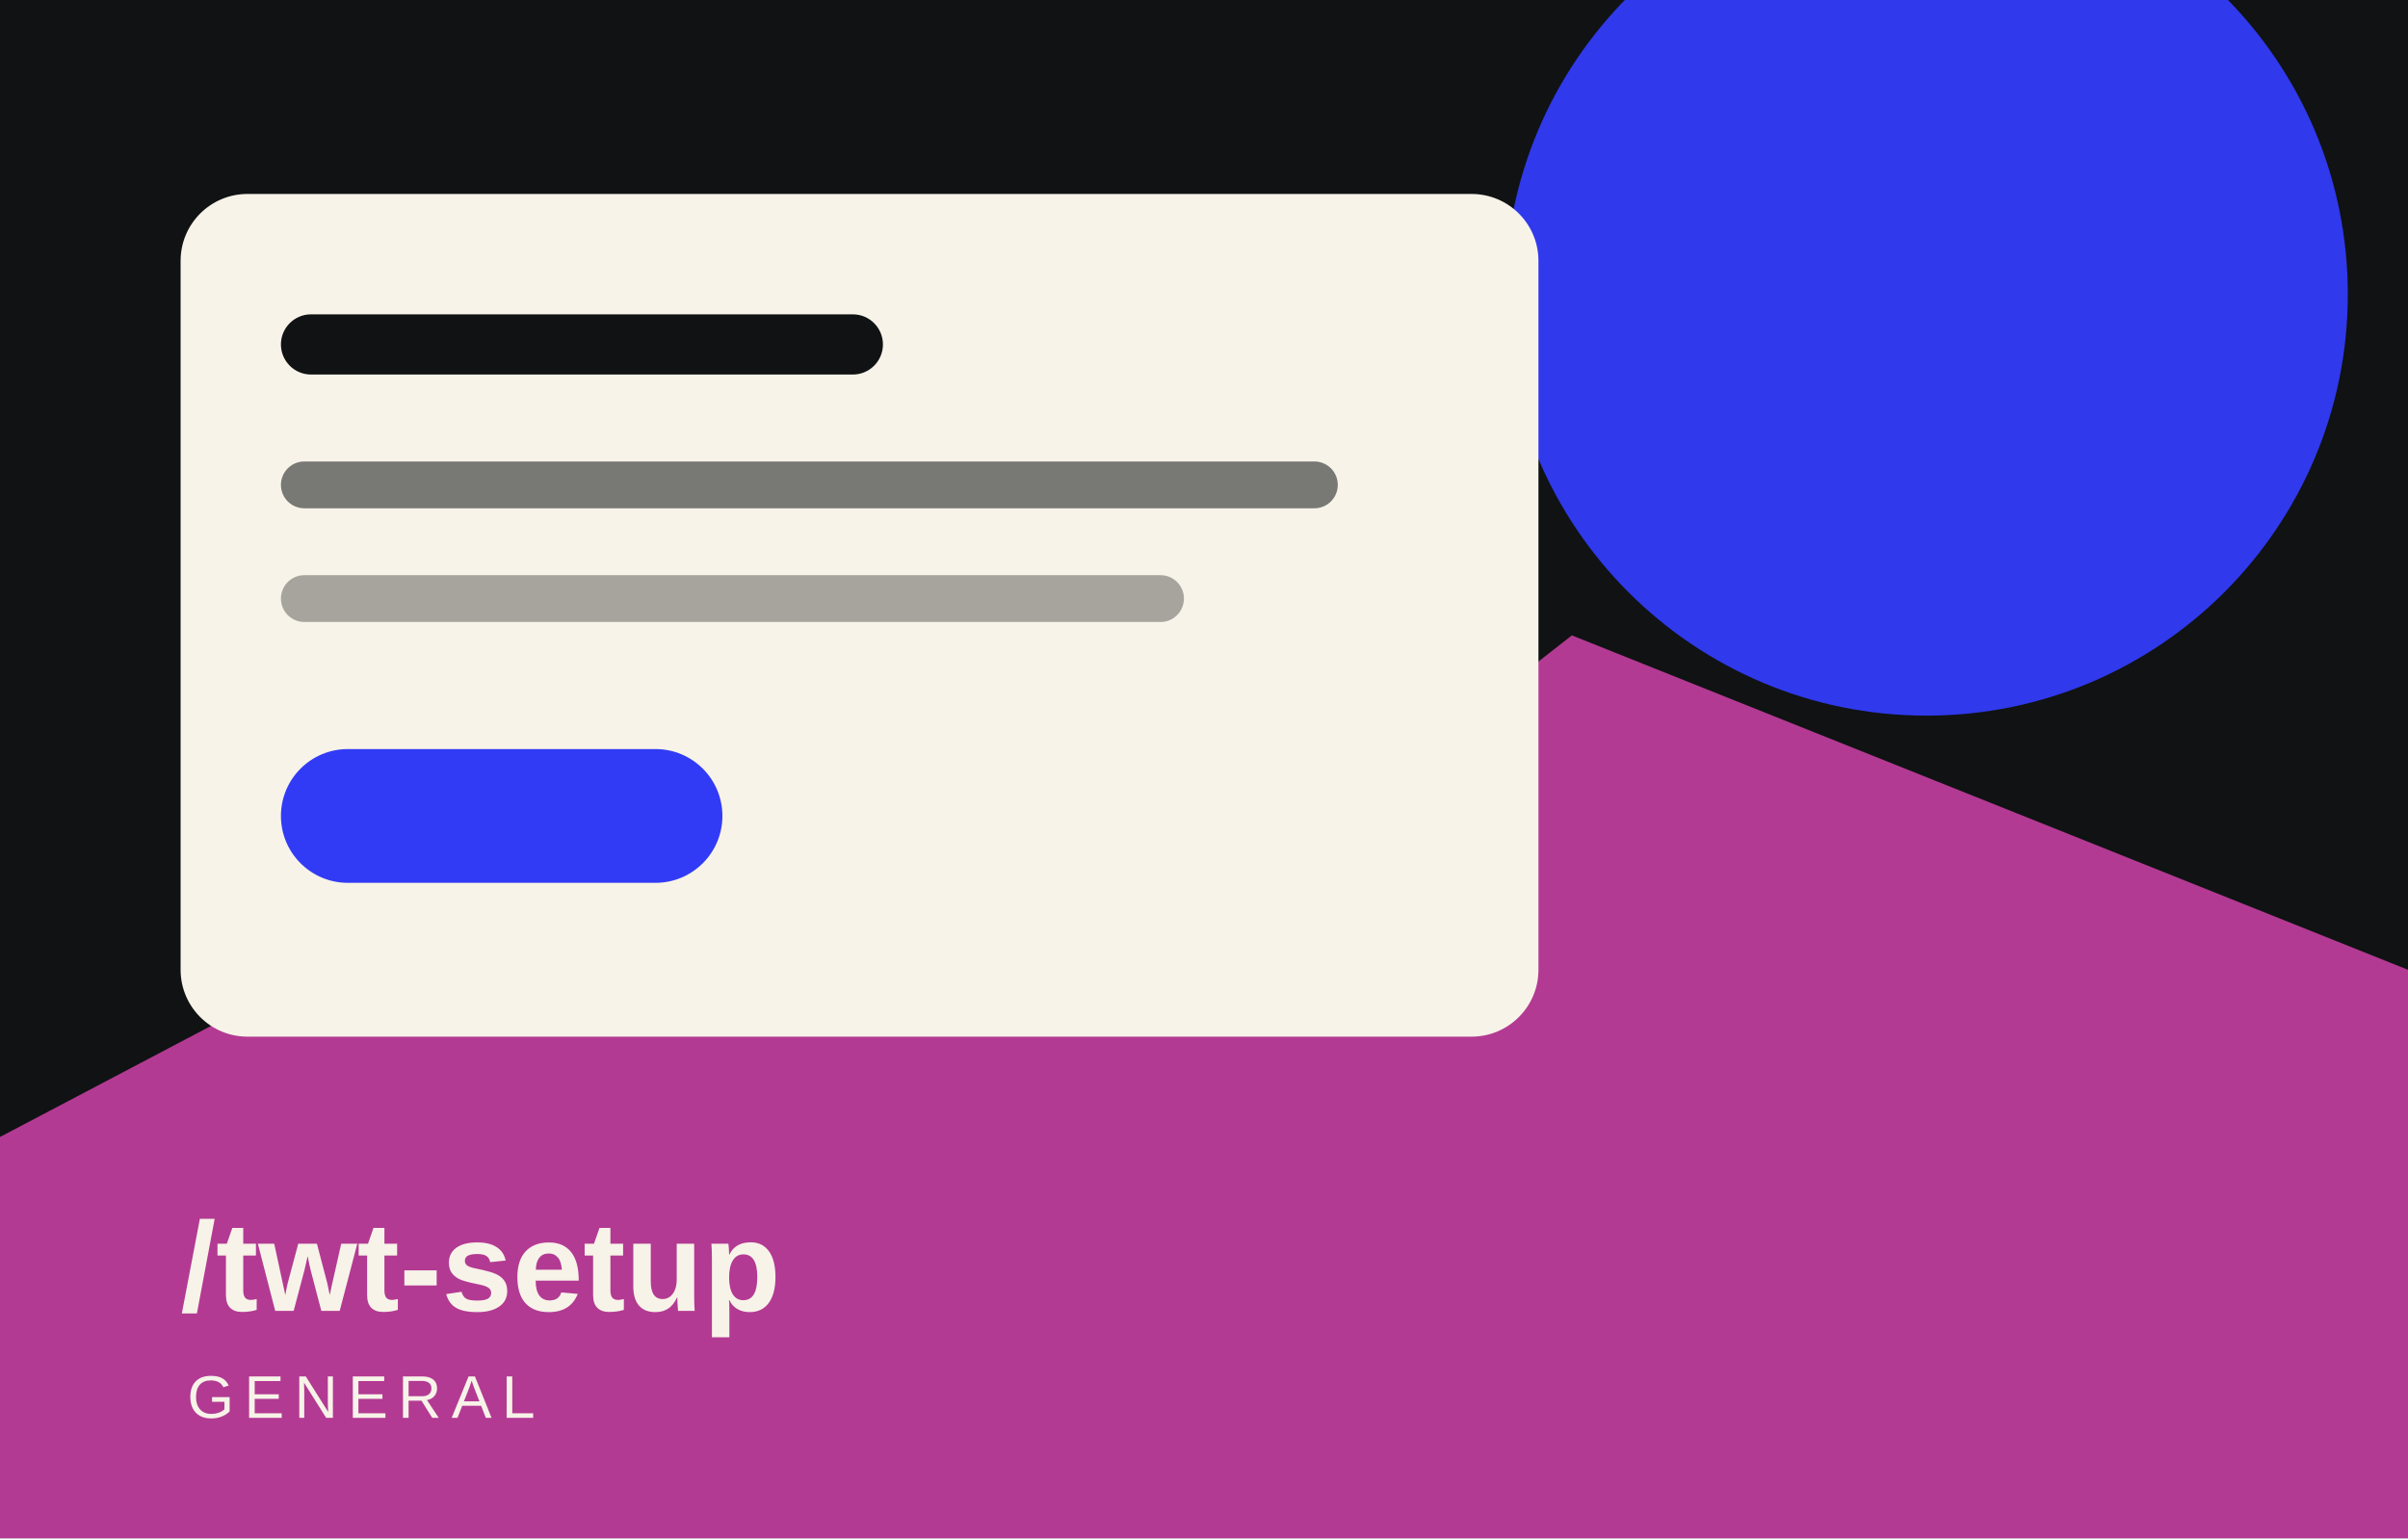
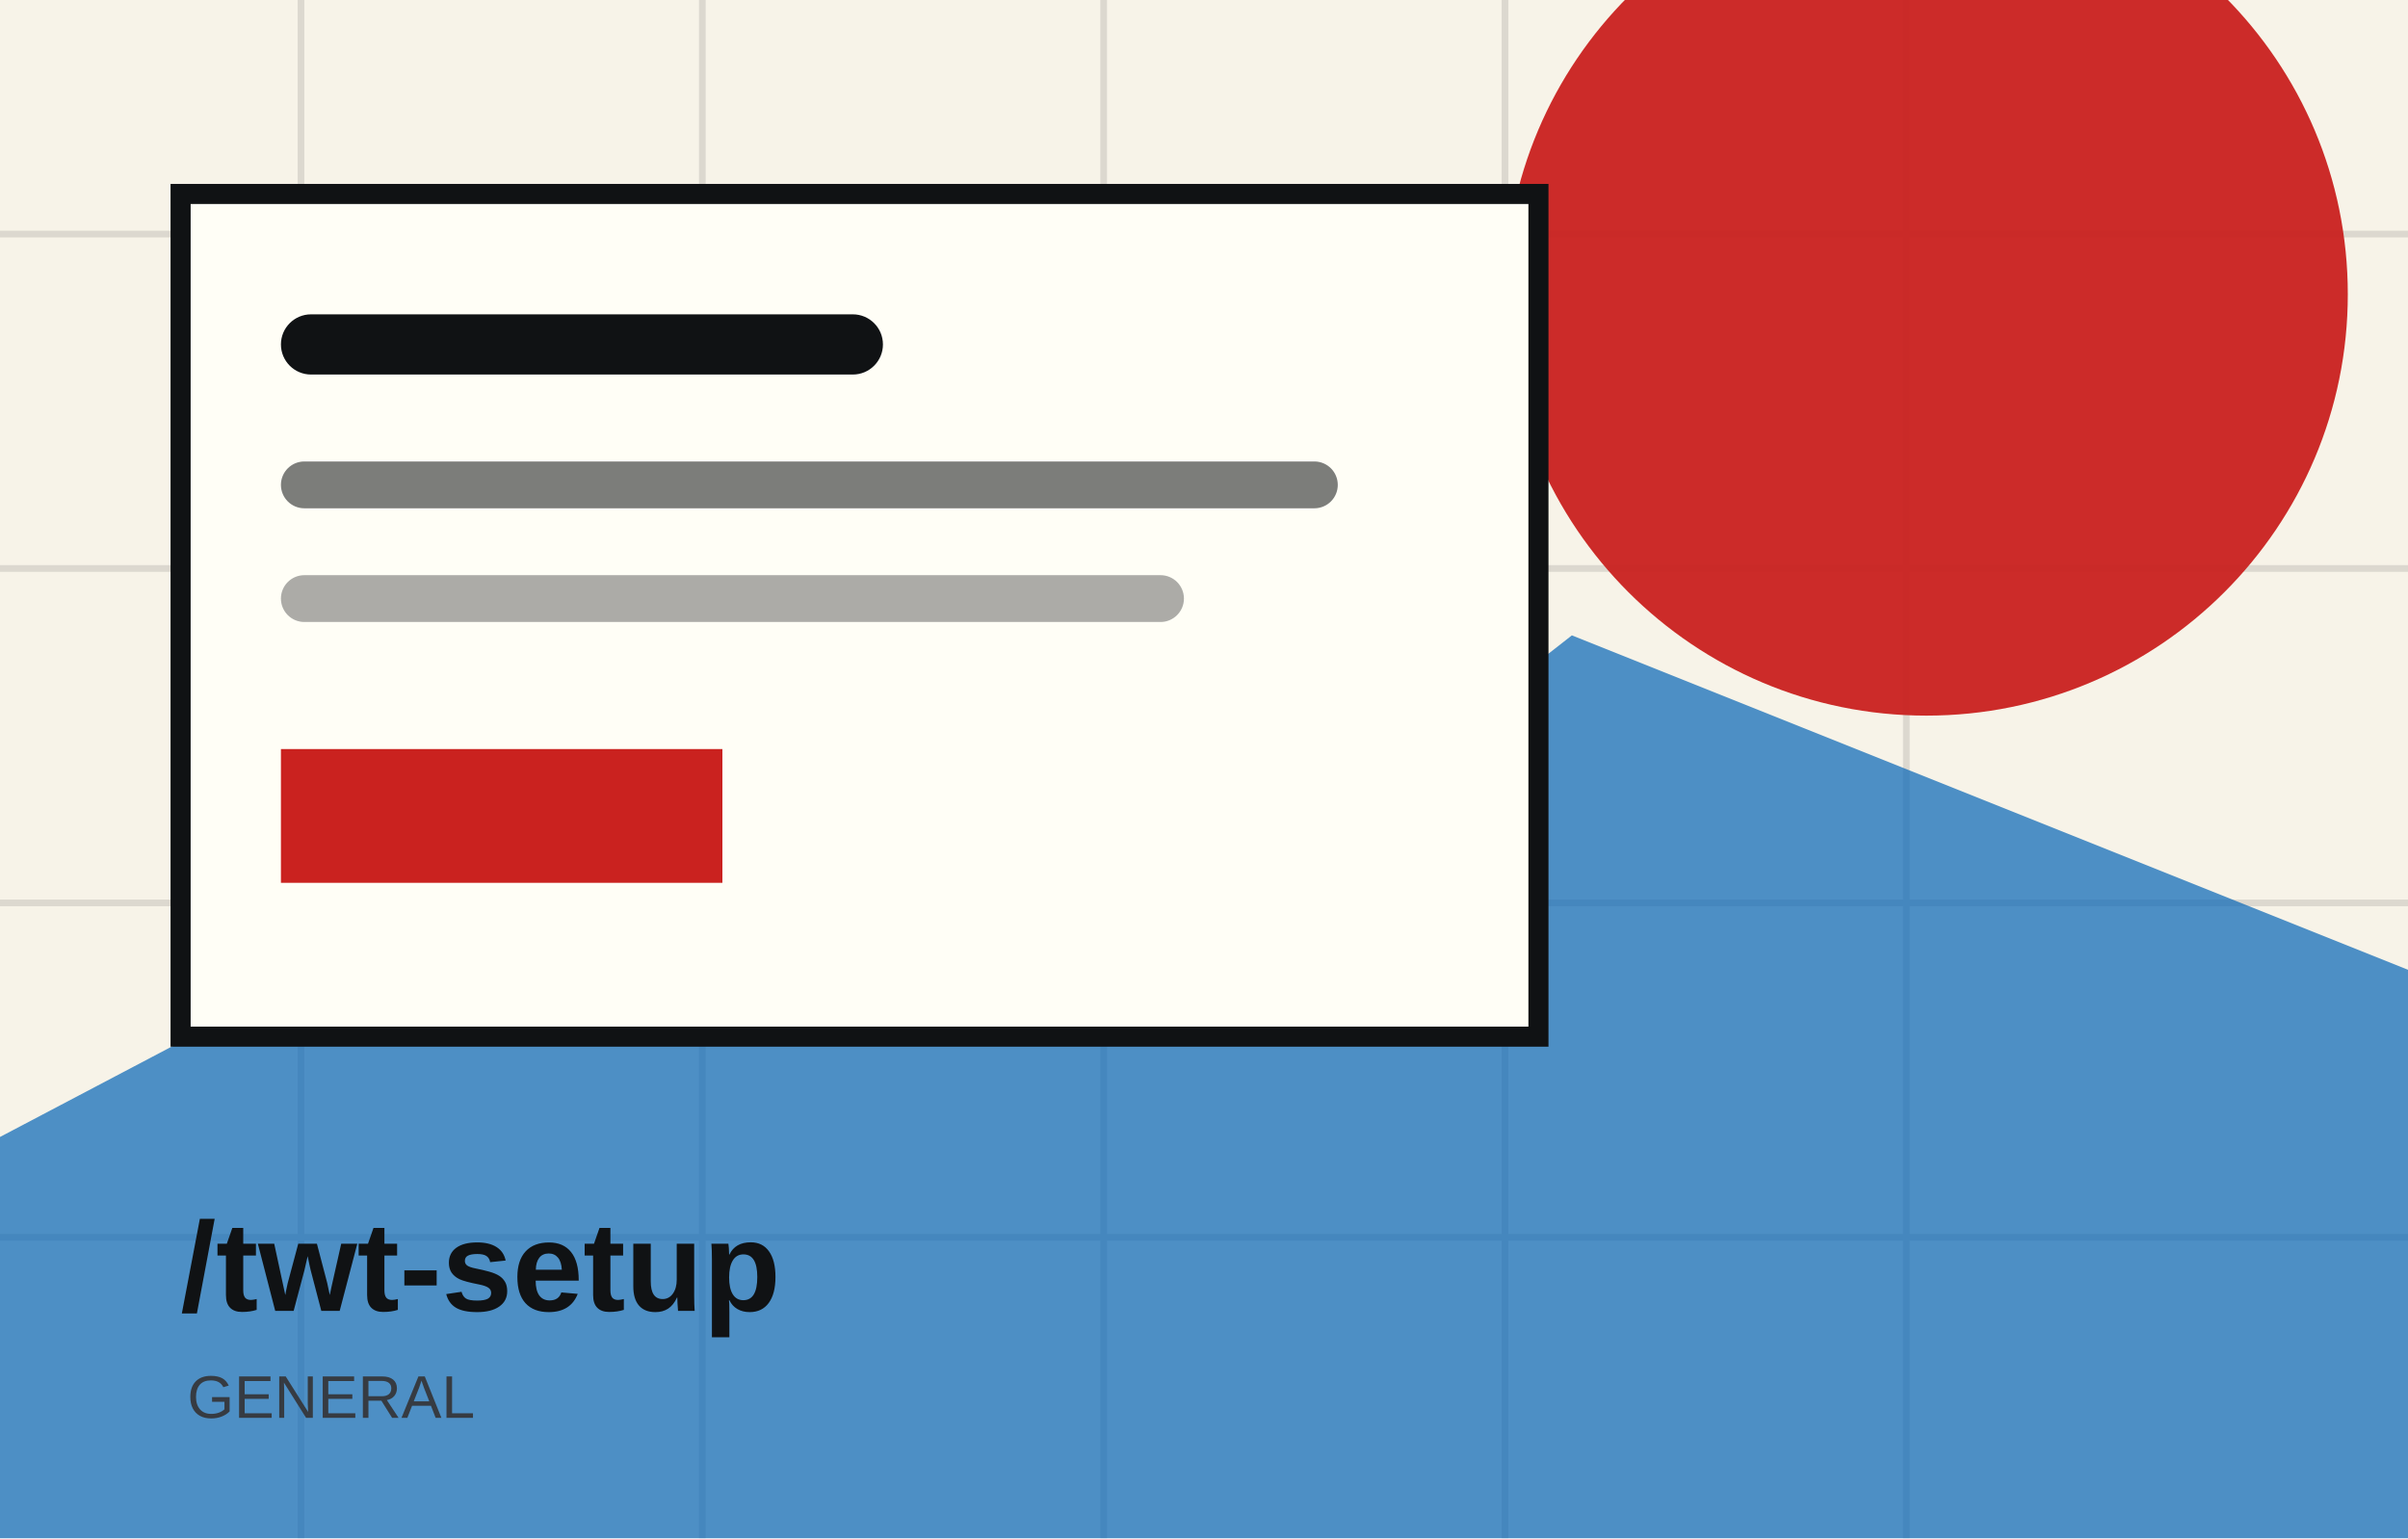
<svg xmlns="http://www.w3.org/2000/svg" width="720" height="460" viewBox="0 0 720 460" role="img" aria-label="/twt-setup preview">
-   <rect width="720" height="460" fill="#101214" />
-   <circle cx="576" cy="88" r="126" fill="hsl(237 92% 58%)" opacity=".95" />
-   <path d="M0 340 L190 240 L332 298 L470 190 L720 290 V460 H0Z" fill="hsl(317 88% 62%)" opacity=".72" />
-   <rect x="54" y="58" width="406" height="252" rx="20" fill="#f7f3e8" />
+   <rect width="720" height="460" fill="#f7f3e8" />
+   <path d="M0 70 H720 M0 170 H720 M0 270 H720 M0 370 H720 M90 0 V460 M210 0 V460 M330 0 V460 M450 0 V460 M570 0 V460" stroke="#101214" stroke-width="2" opacity=".12" />
+   <circle cx="576" cy="88" r="126" fill="#ca221f" opacity=".95" />
+   <path d="M0 340 L190 240 L332 298 L470 190 L720 290 V460 H0Z" fill="#0b68b7" opacity=".72" />
+   <rect x="54" y="58" width="406" height="252" fill="#fffef6" stroke="#101214" stroke-width="6" />
  <rect x="84" y="94" width="180" height="18" rx="9" fill="#101214" />
  <rect x="84" y="138" width="316" height="14" rx="7" fill="#101214" opacity=".55" />
  <rect x="84" y="172" width="270" height="14" rx="7" fill="#101214" opacity=".35" />
-   <rect x="84" y="224" width="132" height="40" rx="20" fill="hsl(237 92% 58%)" />
-   <text x="54" y="392" fill="#f7f3e8" font-family="Arial Black, Arial, sans-serif" font-size="38" font-weight="900">/twt-setup</text>
-   <text x="56" y="424" fill="#f7f3e8" font-family="Arial, sans-serif" font-size="18" letter-spacing="3">GENERAL</text>
+   <rect x="84" y="224" width="132" height="40" fill="#ca221f" />
+   <text x="54" y="392" fill="#101214" font-family="Arial Black, Arial, sans-serif" font-size="38" font-weight="900">/twt-setup</text>
+   <text x="56" y="424" fill="#363b42" font-family="Arial, sans-serif" font-size="18">GENERAL</text>
</svg>
